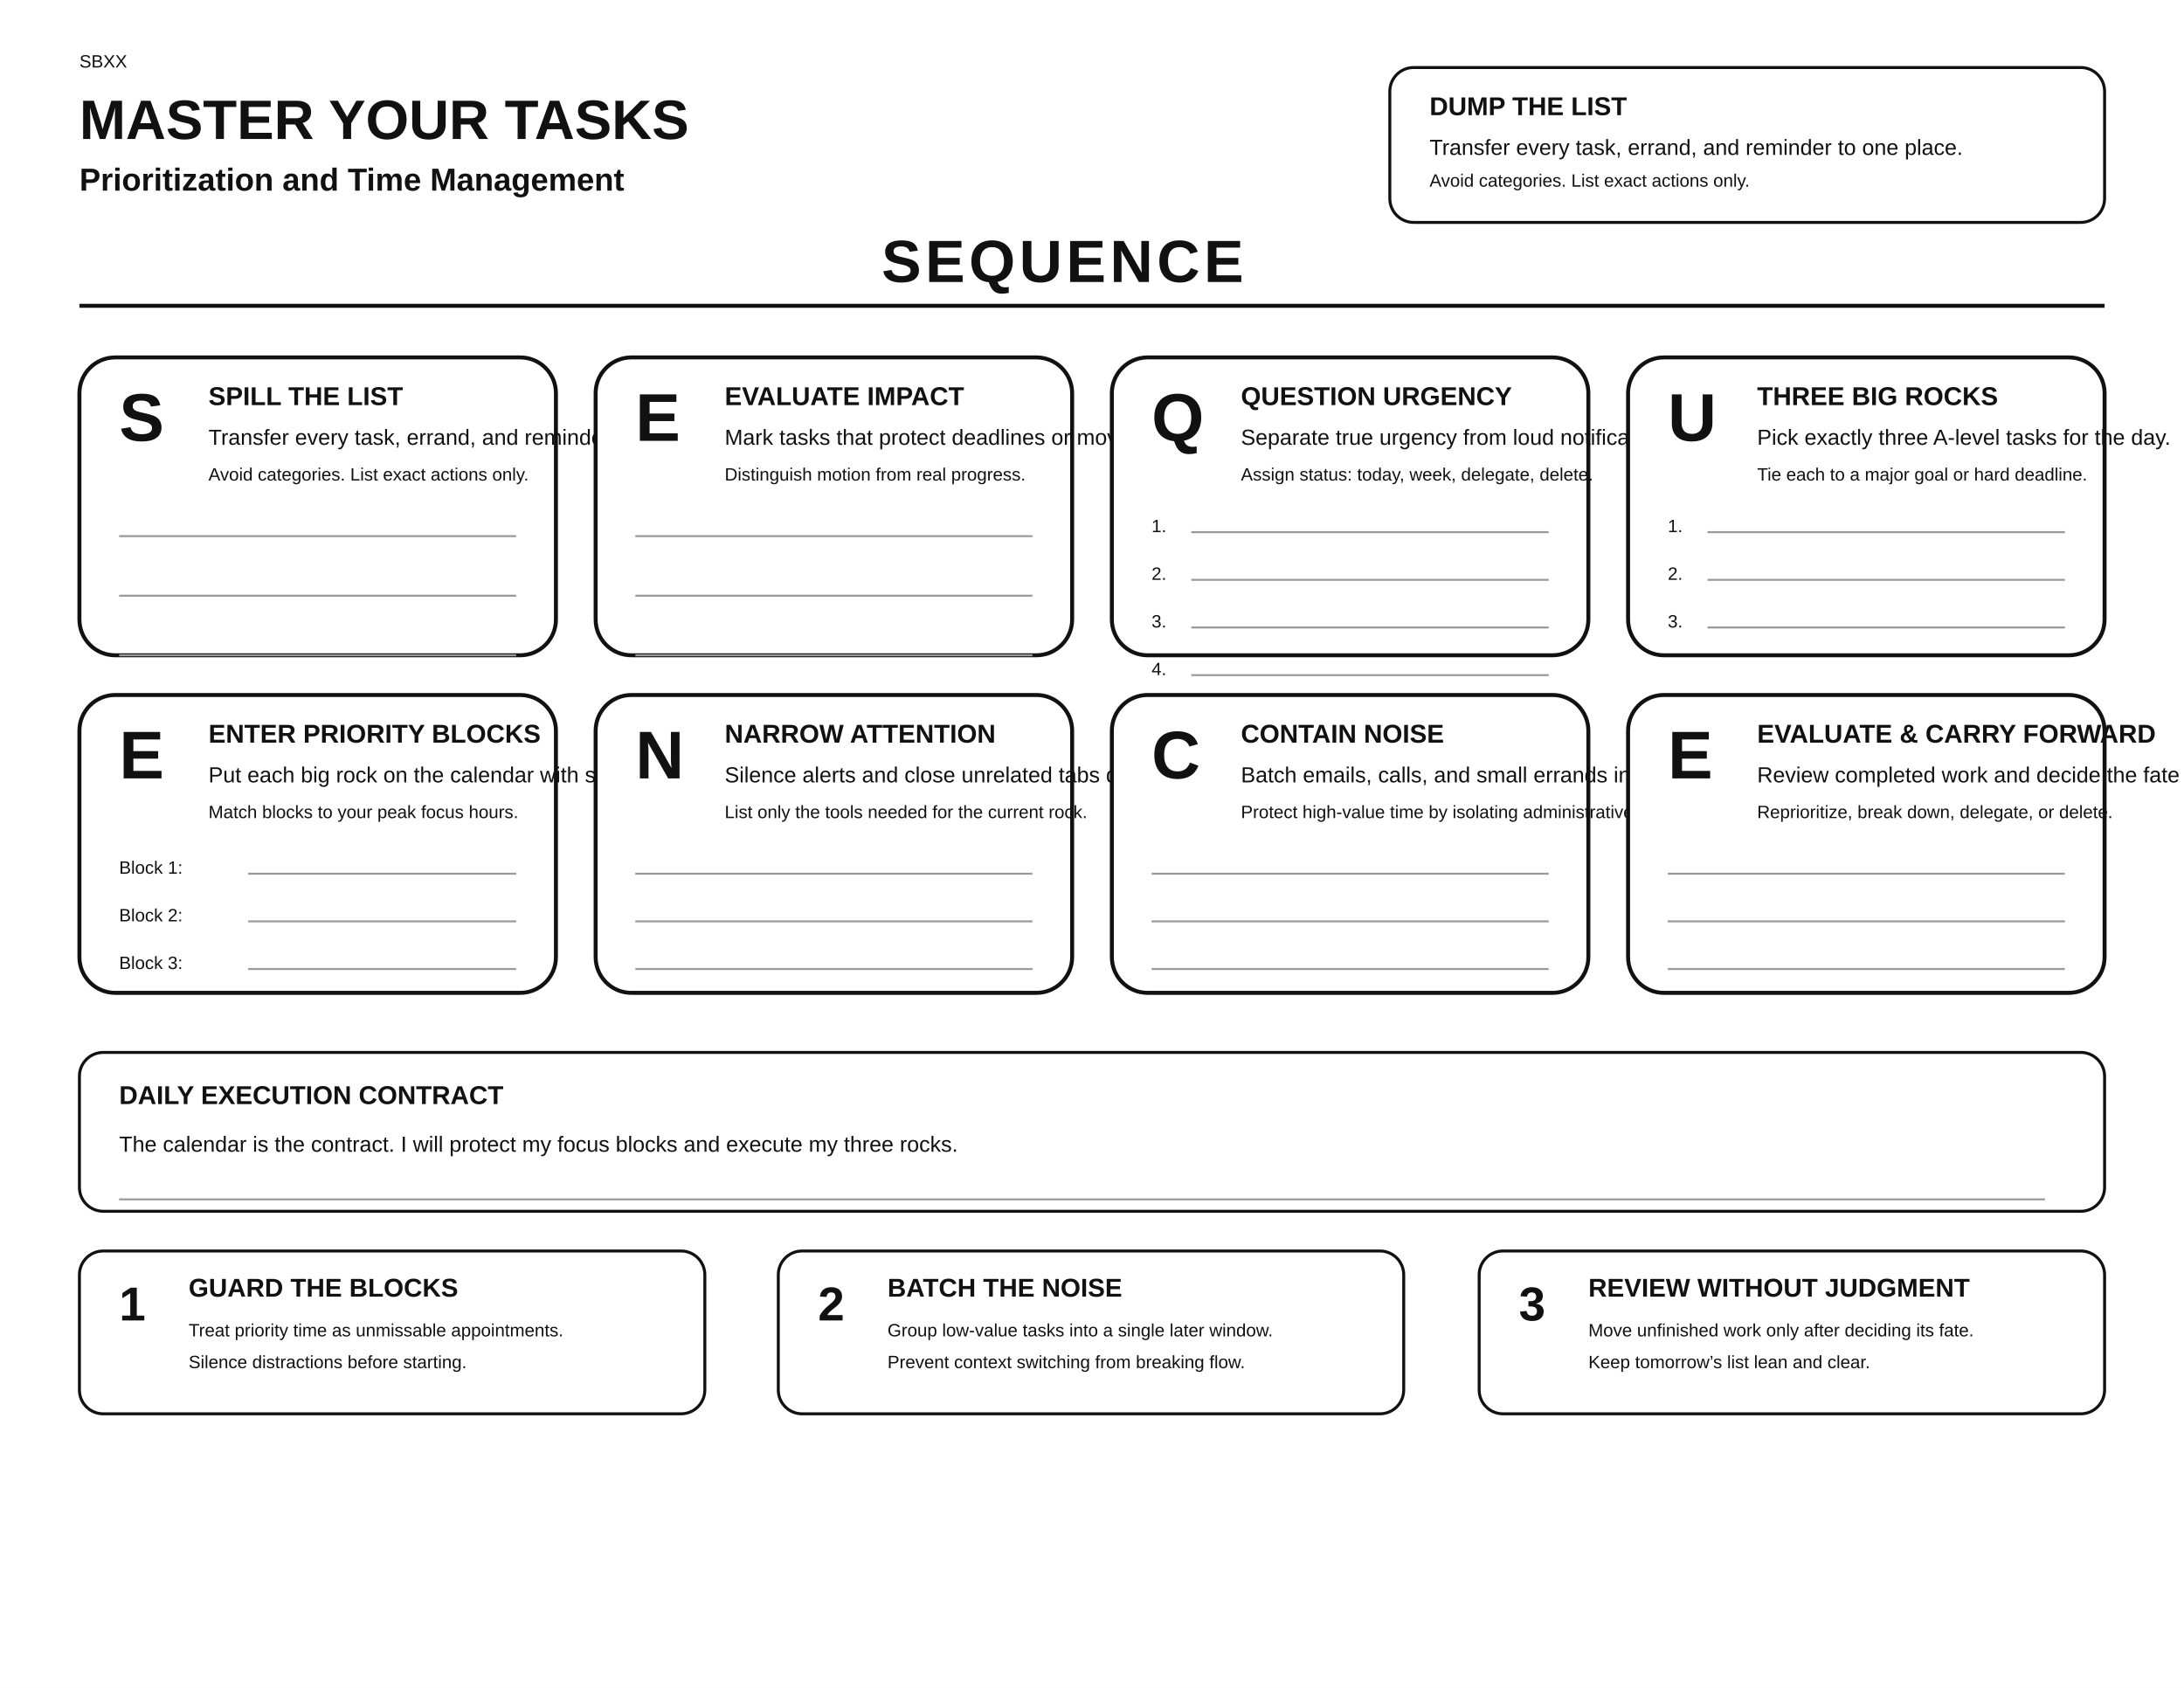
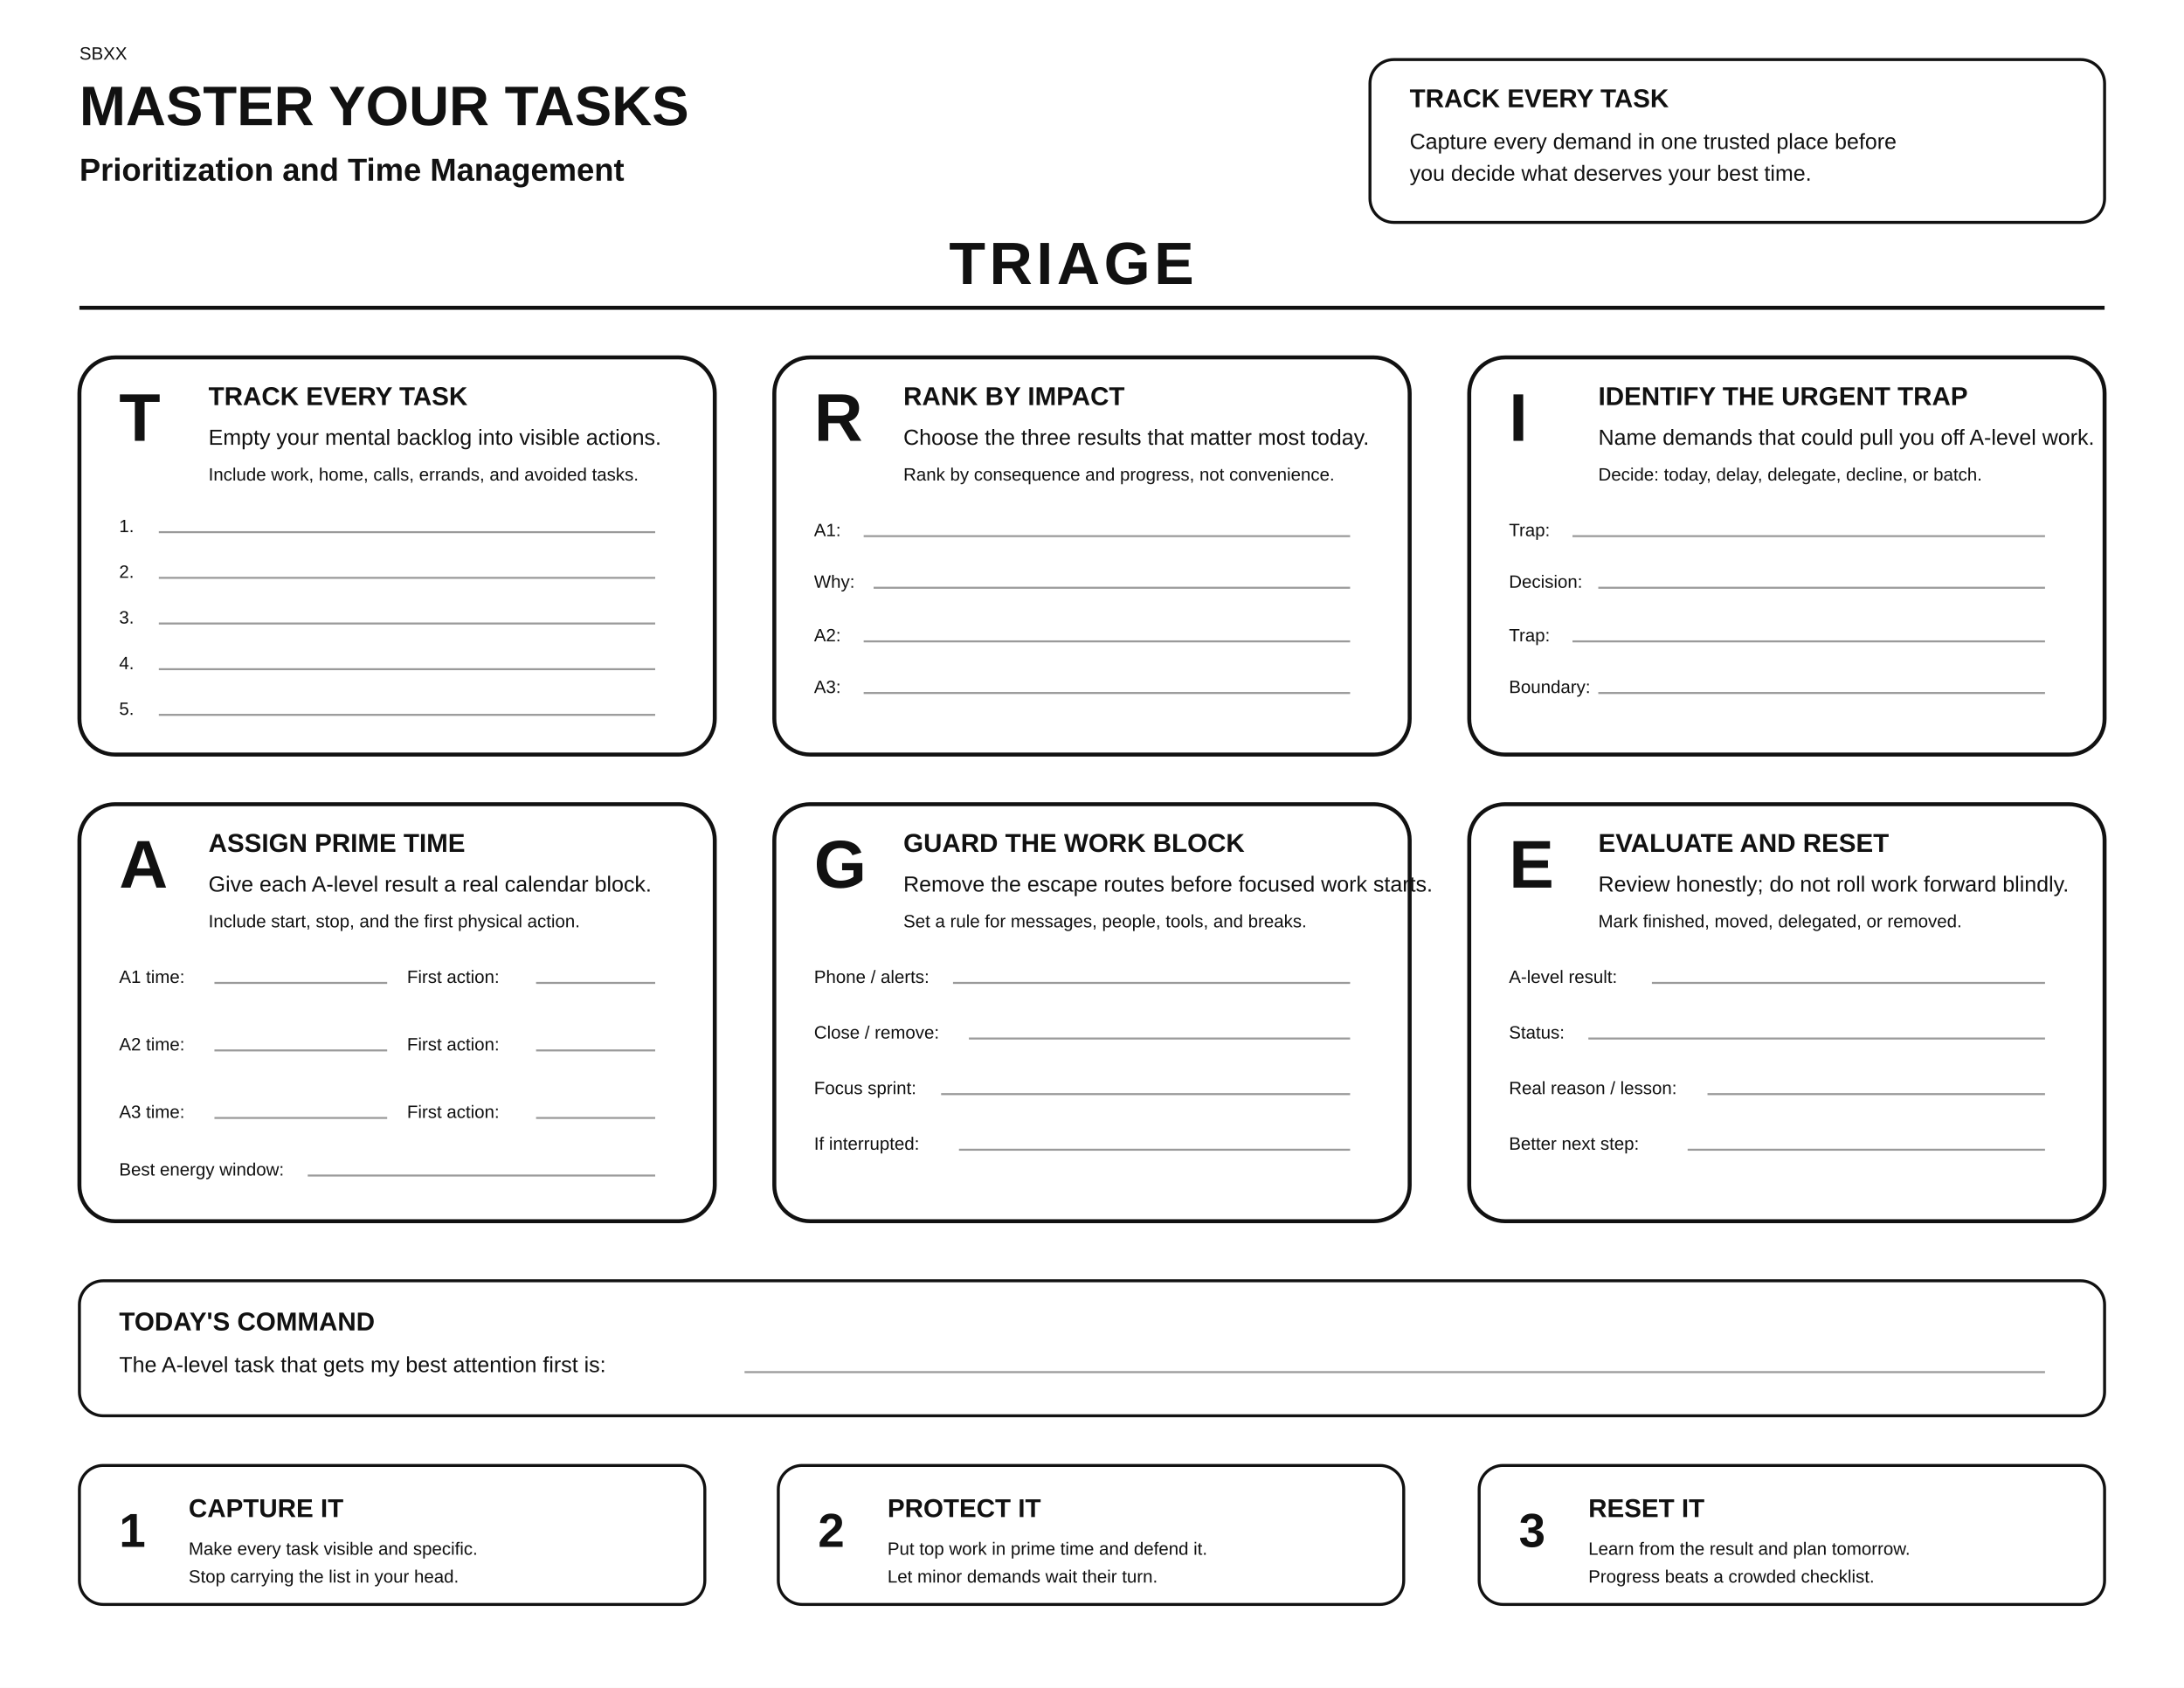
<svg xmlns="http://www.w3.org/2000/svg" width="1100" height="850" viewBox="0 0 1100 850" role="img" aria-labelledby="title desc">
  <defs>
    <style>
      .bg { fill: #ffffff; }
      .line { stroke: #111111; stroke-width: 2; fill: none; }
      .soft { stroke: #777777; stroke-width: 1.2; fill: none; }
      .box { fill: #ffffff; stroke: #111111; stroke-width: 2; rx: 18; ry: 18; }
      .mini { fill: #ffffff; stroke: #111111; stroke-width: 1.5; rx: 12; ry: 12; }
      .label { font-family: Arial, Helvetica, sans-serif; font-size: 13px; font-weight: 700; fill: #111111; }
      .small { font-family: Arial, Helvetica, sans-serif; font-size: 11px; fill: #111111; }
      .tiny { font-family: Arial, Helvetica, sans-serif; font-size: 9px; fill: #111111; }
      .title { font-family: Arial, Helvetica, sans-serif; font-size: 28px; font-weight: 700; fill: #111111; }
      .sub { font-family: Arial, Helvetica, sans-serif; font-size: 16px; font-weight: 700; fill: #111111; }
      .verb { font-family: Arial, Helvetica, sans-serif; font-size: 30px; font-weight: 700; fill: #111111; letter-spacing: 2px; }
      .letter { font-family: Arial, Helvetica, sans-serif; font-size: 34px; font-weight: 700; fill: #111111; }
      .num { font-family: Arial, Helvetica, sans-serif; font-size: 24px; font-weight: 700; fill: #111111; }
      .fillline { stroke: #9a9a9a; stroke-width: 1; }
      .dot { fill: #111111; }
    </style>
  </defs>
  <rect class="bg" x="0" y="0" width="1100" height="850" />
-   <text class="tiny" x="40" y="34">SBXX</text>
-   <text class="title" x="40" y="70">MASTER YOUR TASKS</text>
-   <text class="sub" x="40" y="96">Prioritization and Time Management</text>
-   <rect class="mini" x="700" y="34" width="360" height="78" />
-   <text class="label" x="720" y="58">DUMP THE LIST</text>
-   <text class="small" x="720" y="78">Transfer every task, errand, and reminder to one place.</text>
-   <text class="tiny" x="720" y="94">Avoid categories. List exact actions only.</text>
-   <text class="verb" x="444" y="142">SEQUENCE</text>
-   <line class="line" x1="40" y1="154" x2="1060" y2="154" />
-   <rect class="box" x="40" y="180" width="240" height="150" />
-   <text class="letter" x="60" y="222">S</text>
-   <text class="label" x="105" y="204">SPILL THE LIST</text>
-   <text class="small" x="105" y="224">Transfer every task, errand, and reminder to one place.</text>
-   <text class="tiny" x="105" y="242">Avoid categories. List exact actions only.</text>
-   <line class="fillline" x1="60" y1="270" x2="260" y2="270" />
-   <line class="fillline" x1="60" y1="300" x2="260" y2="300" />
-   <line class="fillline" x1="60" y1="330" x2="260" y2="330" />
-   <rect class="box" x="300" y="180" width="240" height="150" />
-   <text class="letter" x="320" y="222">E</text>
-   <text class="label" x="365" y="204">EVALUATE IMPACT</text>
-   <text class="small" x="365" y="224">Mark tasks that protect deadlines or move major goals.</text>
-   <text class="tiny" x="365" y="242">Distinguish motion from real progress.</text>
-   <line class="fillline" x1="320" y1="270" x2="520" y2="270" />
-   <line class="fillline" x1="320" y1="300" x2="520" y2="300" />
-   <line class="fillline" x1="320" y1="330" x2="520" y2="330" />
-   <rect class="box" x="560" y="180" width="240" height="150" />
-   <text class="letter" x="580" y="222">Q</text>
-   <text class="label" x="625" y="204">QUESTION URGENCY</text>
-   <text class="small" x="625" y="224">Separate true urgency from loud notifications.</text>
-   <text class="tiny" x="625" y="242">Assign status: today, week, delegate, delete.</text>
-   <text class="tiny" x="580" y="268">1.</text>
-   <line class="fillline" x1="600" y1="268" x2="780" y2="268" />
-   <text class="tiny" x="580" y="292">2.</text>
-   <line class="fillline" x1="600" y1="292" x2="780" y2="292" />
-   <text class="tiny" x="580" y="316">3.</text>
-   <line class="fillline" x1="600" y1="316" x2="780" y2="316" />
-   <text class="tiny" x="580" y="340">4.</text>
-   <line class="fillline" x1="600" y1="340" x2="780" y2="340" />
-   <rect class="box" x="820" y="180" width="240" height="150" />
-   <text class="letter" x="840" y="222">U</text>
-   <text class="label" x="885" y="204">THREE BIG ROCKS</text>
-   <text class="small" x="885" y="224">Pick exactly three A-level tasks for the day.</text>
-   <text class="tiny" x="885" y="242">Tie each to a major goal or hard deadline.</text>
-   <text class="tiny" x="840" y="268">1.</text>
-   <line class="fillline" x1="860" y1="268" x2="1040" y2="268" />
-   <text class="tiny" x="840" y="292">2.</text>
-   <line class="fillline" x1="860" y1="292" x2="1040" y2="292" />
-   <text class="tiny" x="840" y="316">3.</text>
-   <line class="fillline" x1="860" y1="316" x2="1040" y2="316" />
-   <rect class="box" x="40" y="350" width="240" height="150" />
-   <text class="letter" x="60" y="392">E</text>
-   <text class="label" x="105" y="374">ENTER PRIORITY BLOCKS</text>
-   <text class="small" x="105" y="394">Put each big rock on the calendar with start/end times.</text>
-   <text class="tiny" x="105" y="412">Match blocks to your peak focus hours.</text>
-   <text class="tiny" x="60" y="440">Block 1:</text>
-   <line class="fillline" x1="125" y1="440" x2="260" y2="440" />
-   <text class="tiny" x="60" y="464">Block 2:</text>
-   <line class="fillline" x1="125" y1="464" x2="260" y2="464" />
-   <text class="tiny" x="60" y="488">Block 3:</text>
-   <line class="fillline" x1="125" y1="488" x2="260" y2="488" />
-   <rect class="box" x="300" y="350" width="240" height="150" />
-   <text class="letter" x="320" y="392">N</text>
-   <text class="label" x="365" y="374">NARROW ATTENTION</text>
-   <text class="small" x="365" y="394">Silence alerts and close unrelated tabs during blocks.</text>
-   <text class="tiny" x="365" y="412">List only the tools needed for the current rock.</text>
-   <line class="fillline" x1="320" y1="440" x2="520" y2="440" />
-   <line class="fillline" x1="320" y1="464" x2="520" y2="464" />
-   <line class="fillline" x1="320" y1="488" x2="520" y2="488" />
-   <rect class="box" x="560" y="350" width="240" height="150" />
-   <text class="letter" x="580" y="392">C</text>
-   <text class="label" x="625" y="374">CONTAIN NOISE</text>
-   <text class="small" x="625" y="394">Batch emails, calls, and small errands into one window.</text>
-   <text class="tiny" x="625" y="412">Protect high-value time by isolating administrative tasks.</text>
-   <line class="fillline" x1="580" y1="440" x2="780" y2="440" />
-   <line class="fillline" x1="580" y1="464" x2="780" y2="464" />
-   <line class="fillline" x1="580" y1="488" x2="780" y2="488" />
-   <rect class="box" x="820" y="350" width="240" height="150" />
-   <text class="letter" x="840" y="392">E</text>
-   <text class="label" x="885" y="374">EVALUATE &amp; CARRY FORWARD</text>
-   <text class="small" x="885" y="394">Review completed work and decide the fate of unfinished items.</text>
-   <text class="tiny" x="885" y="412">Reprioritize, break down, delegate, or delete.</text>
-   <line class="fillline" x1="840" y1="440" x2="1040" y2="440" />
-   <line class="fillline" x1="840" y1="464" x2="1040" y2="464" />
-   <line class="fillline" x1="840" y1="488" x2="1040" y2="488" />
-   <rect class="mini" x="40" y="530" width="1020" height="80" />
-   <text class="label" x="60" y="556">DAILY EXECUTION CONTRACT</text>
-   <text class="small" x="60" y="580">The calendar is the contract. I will protect my focus blocks and execute my three rocks.</text>
-   <line class="fillline" x1="60" y1="604" x2="1030" y2="604" />
-   <rect class="mini" x="40" y="630" width="315" height="82" />
-   <text class="num" x="60" y="665">1</text>
-   <text class="label" x="95" y="653">GUARD THE BLOCKS</text>
-   <text class="tiny" x="95" y="673">Treat priority time as unmissable appointments.</text>
-   <text class="tiny" x="95" y="689">Silence distractions before starting.</text>
-   <rect class="mini" x="392" y="630" width="315" height="82" />
-   <text class="num" x="412" y="665">2</text>
-   <text class="label" x="447" y="653">BATCH THE NOISE</text>
-   <text class="tiny" x="447" y="673">Group low-value tasks into a single later window.</text>
-   <text class="tiny" x="447" y="689">Prevent context switching from breaking flow.</text>
-   <rect class="mini" x="745" y="630" width="315" height="82" />
-   <text class="num" x="765" y="665">3</text>
-   <text class="label" x="800" y="653">REVIEW WITHOUT JUDGMENT</text>
-   <text class="tiny" x="800" y="673">Move unfinished work only after deciding its fate.</text>
-   <text class="tiny" x="800" y="689">Keep tomorrow’s list lean and clear.</text>
+   <text class="tiny" x="40" y="30">SBXX</text>
+   <text class="title" x="40" y="63">MASTER YOUR TASKS</text>
+   <text class="sub" x="40" y="91">Prioritization and Time Management</text>
+   <rect class="mini" x="690" y="30" width="370" height="82" />
+   <text class="label" x="710" y="54">TRACK EVERY TASK</text>
+   <text class="small" x="710" y="75">Capture every demand in one trusted place before</text>
+   <text class="small" x="710" y="91">you decide what deserves your best time.</text>
+   <text class="verb" x="478" y="143">TRIAGE</text>
+   <line class="line" x1="40" y1="155" x2="1060" y2="155" />
+   <rect class="box" x="40" y="180" width="320" height="200" />
+   <text class="letter" x="60" y="222">T</text>
+   <text class="label" x="105" y="204">TRACK EVERY TASK</text>
+   <text class="small" x="105" y="224">Empty your mental backlog into visible actions.</text>
+   <text class="tiny" x="105" y="242">Include work, home, calls, errands, and avoided tasks.</text>
+   <text class="tiny" x="60" y="268">1.</text>
+   <line class="fillline" x1="80" y1="268" x2="330" y2="268" />
+   <text class="tiny" x="60" y="291">2.</text>
+   <line class="fillline" x1="80" y1="291" x2="330" y2="291" />
+   <text class="tiny" x="60" y="314">3.</text>
+   <line class="fillline" x1="80" y1="314" x2="330" y2="314" />
+   <text class="tiny" x="60" y="337">4.</text>
+   <line class="fillline" x1="80" y1="337" x2="330" y2="337" />
+   <text class="tiny" x="60" y="360">5.</text>
+   <line class="fillline" x1="80" y1="360" x2="330" y2="360" />
+   <rect class="box" x="390" y="180" width="320" height="200" />
+   <text class="letter" x="410" y="222">R</text>
+   <text class="label" x="455" y="204">RANK BY IMPACT</text>
+   <text class="small" x="455" y="224">Choose the three results that matter most today.</text>
+   <text class="tiny" x="455" y="242">Rank by consequence and progress, not convenience.</text>
+   <text class="tiny" x="410" y="270">A1:</text>
+   <line class="fillline" x1="435" y1="270" x2="680" y2="270" />
+   <text class="tiny" x="410" y="296">Why:</text>
+   <line class="fillline" x1="440" y1="296" x2="680" y2="296" />
+   <text class="tiny" x="410" y="323">A2:</text>
+   <line class="fillline" x1="435" y1="323" x2="680" y2="323" />
+   <text class="tiny" x="410" y="349">A3:</text>
+   <line class="fillline" x1="435" y1="349" x2="680" y2="349" />
+   <rect class="box" x="740" y="180" width="320" height="200" />
+   <text class="letter" x="760" y="222">I</text>
+   <text class="label" x="805" y="204">IDENTIFY THE URGENT TRAP</text>
+   <text class="small" x="805" y="224">Name demands that could pull you off A-level work.</text>
+   <text class="tiny" x="805" y="242">Decide: today, delay, delegate, decline, or batch.</text>
+   <text class="tiny" x="760" y="270">Trap:</text>
+   <line class="fillline" x1="792" y1="270" x2="1030" y2="270" />
+   <text class="tiny" x="760" y="296">Decision:</text>
+   <line class="fillline" x1="805" y1="296" x2="1030" y2="296" />
+   <text class="tiny" x="760" y="323">Trap:</text>
+   <line class="fillline" x1="792" y1="323" x2="1030" y2="323" />
+   <text class="tiny" x="760" y="349">Boundary:</text>
+   <line class="fillline" x1="805" y1="349" x2="1030" y2="349" />
+   <rect class="box" x="40" y="405" width="320" height="210" />
+   <text class="letter" x="60" y="447">A</text>
+   <text class="label" x="105" y="429">ASSIGN PRIME TIME</text>
+   <text class="small" x="105" y="449">Give each A-level result a real calendar block.</text>
+   <text class="tiny" x="105" y="467">Include start, stop, and the first physical action.</text>
+   <text class="tiny" x="60" y="495">A1 time:</text>
+   <line class="fillline" x1="108" y1="495" x2="195" y2="495" />
+   <text class="tiny" x="205" y="495">First action:</text>
+   <line class="fillline" x1="270" y1="495" x2="330" y2="495" />
+   <text class="tiny" x="60" y="529">A2 time:</text>
+   <line class="fillline" x1="108" y1="529" x2="195" y2="529" />
+   <text class="tiny" x="205" y="529">First action:</text>
+   <line class="fillline" x1="270" y1="529" x2="330" y2="529" />
+   <text class="tiny" x="60" y="563">A3 time:</text>
+   <line class="fillline" x1="108" y1="563" x2="195" y2="563" />
+   <text class="tiny" x="205" y="563">First action:</text>
+   <line class="fillline" x1="270" y1="563" x2="330" y2="563" />
+   <text class="tiny" x="60" y="592">Best energy window:</text>
+   <line class="fillline" x1="155" y1="592" x2="330" y2="592" />
+   <rect class="box" x="390" y="405" width="320" height="210" />
+   <text class="letter" x="410" y="447">G</text>
+   <text class="label" x="455" y="429">GUARD THE WORK BLOCK</text>
+   <text class="small" x="455" y="449">Remove the escape routes before focused work starts.</text>
+   <text class="tiny" x="455" y="467">Set a rule for messages, people, tools, and breaks.</text>
+   <text class="tiny" x="410" y="495">Phone / alerts:</text>
+   <line class="fillline" x1="480" y1="495" x2="680" y2="495" />
+   <text class="tiny" x="410" y="523">Close / remove:</text>
+   <line class="fillline" x1="488" y1="523" x2="680" y2="523" />
+   <text class="tiny" x="410" y="551">Focus sprint:</text>
+   <line class="fillline" x1="474" y1="551" x2="680" y2="551" />
+   <text class="tiny" x="410" y="579">If interrupted:</text>
+   <line class="fillline" x1="483" y1="579" x2="680" y2="579" />
+   <rect class="box" x="740" y="405" width="320" height="210" />
+   <text class="letter" x="760" y="447">E</text>
+   <text class="label" x="805" y="429">EVALUATE AND RESET</text>
+   <text class="small" x="805" y="449">Review honestly; do not roll work forward blindly.</text>
+   <text class="tiny" x="805" y="467">Mark finished, moved, delegated, or removed.</text>
+   <text class="tiny" x="760" y="495">A-level result:</text>
+   <line class="fillline" x1="832" y1="495" x2="1030" y2="495" />
+   <text class="tiny" x="760" y="523">Status:</text>
+   <line class="fillline" x1="800" y1="523" x2="1030" y2="523" />
+   <text class="tiny" x="760" y="551">Real reason / lesson:</text>
+   <line class="fillline" x1="860" y1="551" x2="1030" y2="551" />
+   <text class="tiny" x="760" y="579">Better next step:</text>
+   <line class="fillline" x1="850" y1="579" x2="1030" y2="579" />
+   <rect class="mini" x="40" y="645" width="1020" height="68" />
+   <text class="label" x="60" y="670">TODAY'S COMMAND</text>
+   <text class="small" x="60" y="691">The A-level task that gets my best attention first is:</text>
+   <line class="fillline" x1="375" y1="691" x2="1030" y2="691" />
+   <rect class="mini" x="40" y="738" width="315" height="70" />
+   <text class="num" x="60" y="779">1</text>
+   <text class="label" x="95" y="764">CAPTURE IT</text>
+   <text class="tiny" x="95" y="783">Make every task visible and specific.</text>
+   <text class="tiny" x="95" y="797">Stop carrying the list in your head.</text>
+   <rect class="mini" x="392" y="738" width="315" height="70" />
+   <text class="num" x="412" y="779">2</text>
+   <text class="label" x="447" y="764">PROTECT IT</text>
+   <text class="tiny" x="447" y="783">Put top work in prime time and defend it.</text>
+   <text class="tiny" x="447" y="797">Let minor demands wait their turn.</text>
+   <rect class="mini" x="745" y="738" width="315" height="70" />
+   <text class="num" x="765" y="779">3</text>
+   <text class="label" x="800" y="764">RESET IT</text>
+   <text class="tiny" x="800" y="783">Learn from the result and plan tomorrow.</text>
+   <text class="tiny" x="800" y="797">Progress beats a crowded checklist.</text>
</svg>
